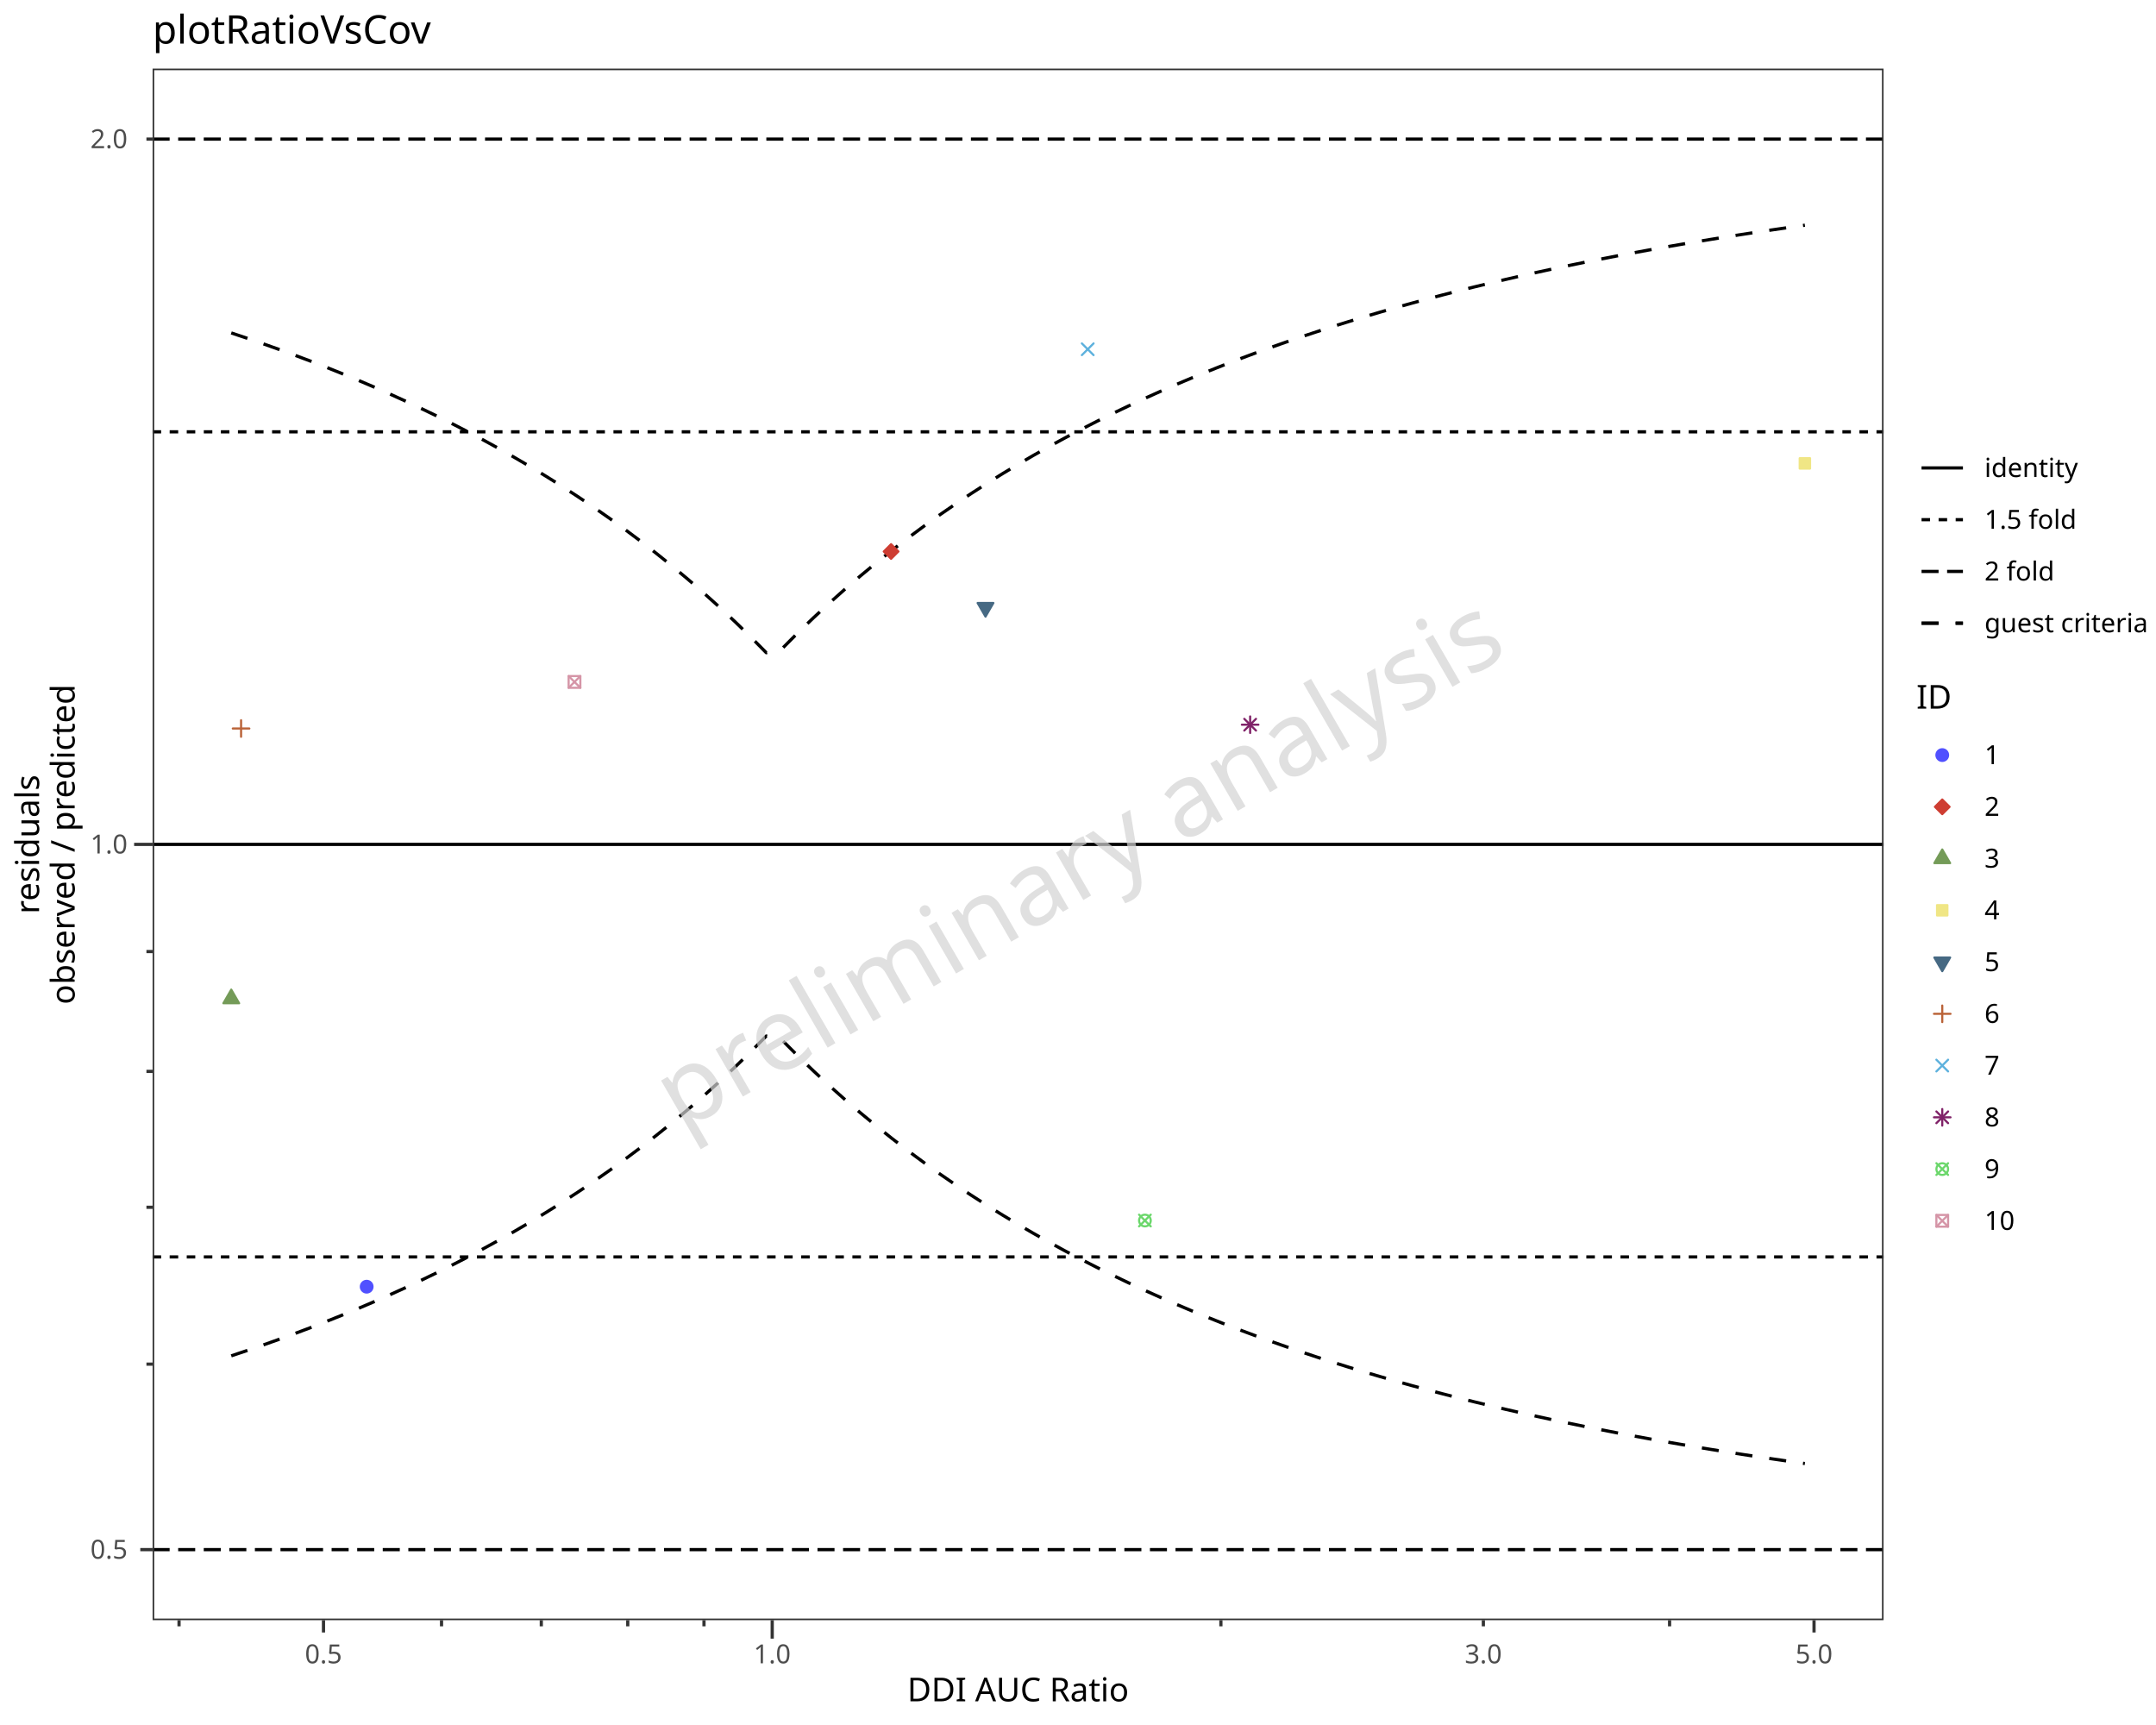
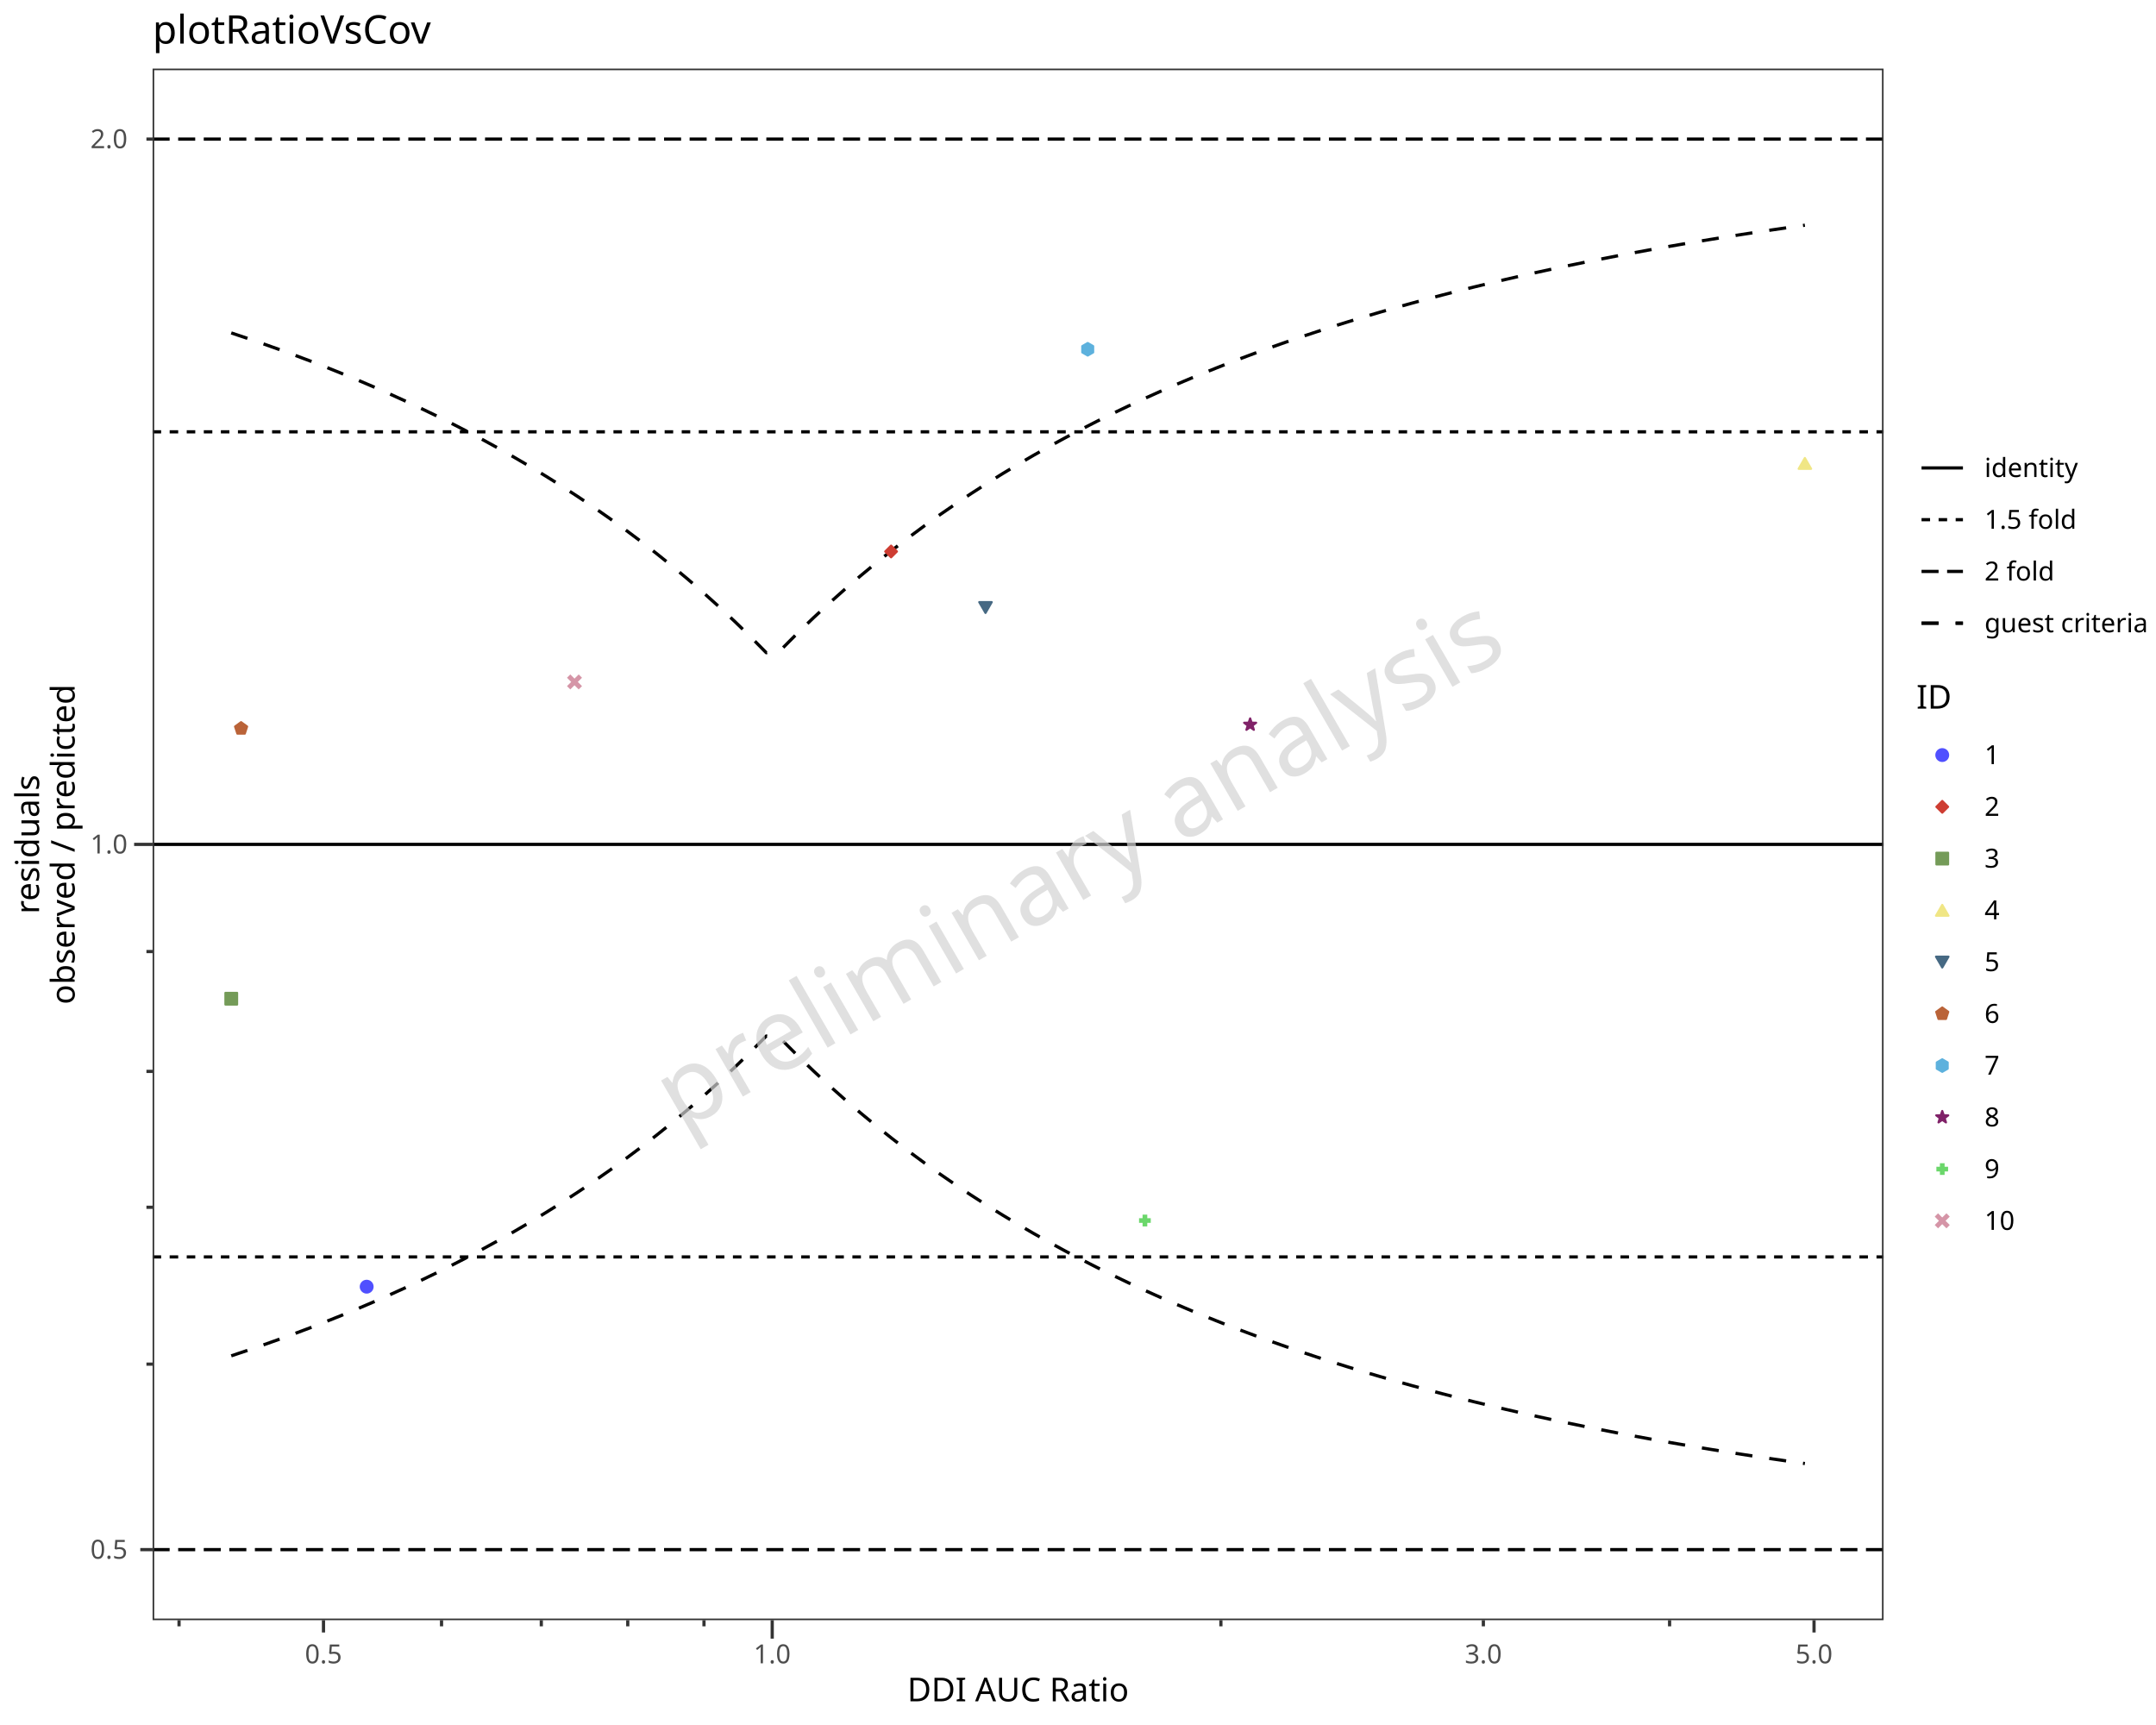
<svg xmlns="http://www.w3.org/2000/svg" class="svglite" data-engine-version="2.0" width="720.00pt" height="576.00pt" viewBox="0 0 720.00 576.00">
  <defs>
    <style type="text/css">
    .svglite line, .svglite polyline, .svglite polygon, .svglite path, .svglite rect, .svglite circle {
      fill: none;
      stroke: #000000;
      stroke-linecap: round;
      stroke-linejoin: round;
      stroke-miterlimit: 10.00;
    }
  </style>
  </defs>
  <rect width="100%" height="100%" style="stroke: none; fill: #FFFFFF;" />
  <defs>
    <clipPath id="cpMC4wMHw3MjAuMDB8MC4wMHw1NzYuMDA=">
      <rect x="0.00" y="0.00" width="720.00" height="576.00" />
    </clipPath>
  </defs>
  <g clip-path="url(#cpMC4wMHw3MjAuMDB8MC4wMHw1NzYuMDA=)">
    <rect x="0.00" y="0.00" width="720.00" height="576.00" style="stroke-width: 1.07; stroke: #FFFFFF; fill: #FFFFFF;" />
  </g>
  <defs>
    <clipPath id="cpNTAuOTZ8NjI5LjAyfDIyLjkwfDU0MC45OQ==">
      <rect x="50.96" y="22.90" width="578.06" height="518.09" />
    </clipPath>
  </defs>
  <g clip-path="url(#cpNTAuOTZ8NjI5LjAyfDIyLjkwfDU0MC45OQ==)">
    <rect x="50.96" y="22.90" width="578.06" height="518.09" style="stroke-width: 1.07; stroke: none; fill: #FFFFFF;" />
    <line x1="50.96" y1="281.95" x2="629.02" y2="281.95" style="stroke-width: 1.07; stroke-linecap: butt;" />
    <line x1="50.96" y1="144.19" x2="629.02" y2="144.19" style="stroke-width: 1.07; stroke-dasharray: 2.85,2.85; stroke-linecap: butt;" />
    <line x1="50.96" y1="419.70" x2="629.02" y2="419.70" style="stroke-width: 1.07; stroke-dasharray: 2.85,2.85; stroke-linecap: butt;" />
    <line x1="50.96" y1="46.45" x2="629.02" y2="46.45" style="stroke-width: 1.07; stroke-dasharray: 5.69,2.85; stroke-linecap: butt;" />
    <line x1="50.96" y1="517.44" x2="629.02" y2="517.44" style="stroke-width: 1.07; stroke-dasharray: 5.69,2.85; stroke-linecap: butt;" />
    <polyline points="77.23,452.73 82.49,450.97 87.74,449.16 93.00,447.29 98.25,445.37 103.51,443.39 108.76,441.34 114.02,439.24 119.27,437.07 124.53,434.83 129.78,432.52 135.04,430.14 140.29,427.68 145.55,425.14 150.80,422.52 156.06,419.82 161.31,417.02 166.57,414.13 171.82,411.15 177.08,408.06 182.33,404.87 187.59,401.57 192.84,398.16 198.10,394.63 203.35,390.96 208.61,387.17 213.86,383.24 219.12,379.17 224.37,374.94 229.63,370.56 234.88,366.01 240.14,361.28 245.39,356.37 250.65,351.26 255.90,345.94 261.16,347.29 266.41,352.55 271.67,357.61 276.92,362.48 282.18,367.16 287.43,371.67 292.69,376.01 297.95,380.20 303.20,384.24 308.46,388.13 313.71,391.89 318.97,395.52 324.22,399.02 329.48,402.41 334.73,405.68 339.99,408.84 345.24,411.90 350.50,414.86 355.75,417.73 361.01,420.50 366.26,423.18 371.52,425.78 376.77,428.30 382.03,430.74 387.28,433.10 392.54,435.39 397.79,437.62 403.05,439.77 408.30,441.86 413.56,443.89 418.81,445.85 424.07,447.76 429.32,449.61 434.58,451.41 439.83,453.16 445.09,454.85 450.34,456.50 455.60,458.10 460.85,459.65 466.11,461.16 471.36,462.63 476.62,464.05 481.87,465.44 487.13,466.79 492.38,468.10 497.64,469.37 502.89,470.61 508.15,471.81 513.40,472.98 518.66,474.12 523.91,475.23 529.17,476.31 534.42,477.36 539.68,478.38 544.93,479.37 550.19,480.33 555.44,481.28 560.70,482.19 565.96,483.08 571.21,483.95 576.47,484.79 581.72,485.62 586.98,486.42 592.23,487.19 597.49,487.95 602.74,488.69 " style="stroke-width: 1.07; stroke-dasharray: 5.69,5.69; stroke-linecap: butt;" />
    <polyline points="77.23,111.17 82.49,112.93 87.74,114.74 93.00,116.61 98.25,118.53 103.51,120.51 108.76,122.55 114.02,124.66 119.27,126.83 124.53,129.07 129.78,131.38 135.04,133.76 140.29,136.22 145.55,138.75 150.80,141.37 156.06,144.08 161.31,146.87 166.57,149.76 171.82,152.75 177.08,155.83 182.33,159.02 187.59,162.32 192.84,165.74 198.10,169.27 203.35,172.93 208.61,176.72 213.86,180.65 219.12,184.73 224.37,188.95 229.63,193.34 234.88,197.89 240.14,202.62 245.39,207.53 250.65,212.64 255.90,217.95 261.16,216.61 266.41,211.34 271.67,206.28 276.92,201.42 282.18,196.73 287.43,192.23 292.69,187.88 297.95,183.69 303.20,179.66 308.46,175.76 313.71,172.00 318.97,168.38 324.22,164.87 329.48,161.49 334.73,158.21 339.99,155.05 345.24,151.99 350.50,149.03 355.75,146.17 361.01,143.40 366.26,140.71 371.52,138.11 376.77,135.60 382.03,133.16 387.28,130.79 392.54,128.50 397.79,126.28 403.05,124.13 408.30,122.04 413.56,120.01 418.81,118.04 424.07,116.13 429.32,114.28 434.58,112.48 439.83,110.74 445.09,109.04 450.34,107.40 455.60,105.80 460.85,104.24 466.11,102.73 471.36,101.27 476.62,99.84 481.87,98.46 487.13,97.11 492.38,95.80 497.64,94.53 502.89,93.29 508.15,92.08 513.40,90.91 518.66,89.77 523.91,88.67 529.17,87.59 534.42,86.54 539.68,85.52 544.93,84.53 550.19,83.56 555.44,82.62 560.70,81.71 565.96,80.81 571.21,79.95 576.47,79.10 581.72,78.28 586.98,77.48 592.23,76.70 597.49,75.94 602.74,75.20 " style="stroke-width: 1.07; stroke-dasharray: 5.69,5.69; stroke-linecap: butt;" />
-     <circle cx="122.45" cy="429.64" r="1.95" style="stroke-width: 0.71; stroke: #5050FF; fill: #5050FF;" />
-     <polygon points="297.58,186.60 300.03,184.15 297.58,181.70 295.13,184.15 " style="stroke-width: 0.71; stroke: #CE3D32; fill: #CE3D32;" />
-     <polygon points="77.23,330.44 79.86,335.00 74.60,335.00 " style="stroke-width: 0.71; stroke: #749B58; fill: #749B58;" />
-     <rect x="601.01" y="153.00" width="3.46" height="3.46" style="stroke-width: 0.71; stroke: #F0E685; fill: #F0E685;" />
-     <polygon points="329.11,205.90 331.74,201.34 326.48,201.34 " style="stroke-width: 0.71; stroke: #466983; fill: #466983;" />
-     <line x1="77.74" y1="243.26" x2="83.27" y2="243.26" style="stroke-width: 0.71; stroke: #BA6338;" />
-     <line x1="80.51" y1="246.02" x2="80.51" y2="240.49" style="stroke-width: 0.71; stroke: #BA6338;" />
-     <line x1="361.29" y1="118.58" x2="365.20" y2="114.67" style="stroke-width: 0.71; stroke: #5DB1DD;" />
-     <line x1="361.29" y1="114.67" x2="365.20" y2="118.58" style="stroke-width: 0.71; stroke: #5DB1DD;" />
-     <line x1="415.53" y1="243.94" x2="419.44" y2="240.03" style="stroke-width: 0.71; stroke: #802268;" />
-     <line x1="415.53" y1="240.03" x2="419.44" y2="243.94" style="stroke-width: 0.71; stroke: #802268;" />
-     <line x1="414.72" y1="241.99" x2="420.25" y2="241.99" style="stroke-width: 0.71; stroke: #802268;" />
-     <line x1="417.49" y1="244.75" x2="417.49" y2="239.22" style="stroke-width: 0.71; stroke: #802268;" />
-     <circle cx="382.35" cy="407.55" r="1.95" style="stroke-width: 0.71; stroke: #6BD76B;" />
-     <line x1="380.39" y1="409.50" x2="384.30" y2="405.59" style="stroke-width: 0.71; stroke: #6BD76B;" />
-     <line x1="380.39" y1="405.59" x2="384.30" y2="409.50" style="stroke-width: 0.71; stroke: #6BD76B;" />
-     <rect x="189.90" y="225.75" width="3.91" height="3.91" style="stroke-width: 0.71; stroke: #D595A7;" />
-     <line x1="189.90" y1="229.66" x2="193.81" y2="225.75" style="stroke-width: 0.71; stroke: #D595A7;" />
-     <line x1="189.90" y1="225.75" x2="193.81" y2="229.66" style="stroke-width: 0.71; stroke: #D595A7;" />
+     <polygon points="124.41,429.64 124.40,429.45 124.37,429.26 124.32,429.07 124.26,428.89 124.18,428.72 124.08,428.55 123.96,428.40 123.83,428.25 123.69,428.13 123.54,428.01 123.37,427.91 123.20,427.83 123.02,427.77 122.83,427.72 122.64,427.69 122.45,427.68 122.26,427.69 122.07,427.72 121.88,427.77 121.70,427.83 121.53,427.91 121.36,428.01 121.21,428.13 121.07,428.25 120.94,428.40 120.82,428.55 120.73,428.72 120.64,428.89 120.58,429.07 120.53,429.26 120.50,429.45 120.49,429.64 120.50,429.83 120.53,430.02 120.58,430.21 120.64,430.39 120.73,430.56 120.82,430.72 120.94,430.88 121.07,431.02 121.21,431.15 121.36,431.26 121.53,431.36 121.70,431.44 121.88,431.51 122.07,431.56 122.26,431.58 122.45,431.59 122.64,431.58 122.83,431.56 123.02,431.51 123.20,431.44 123.37,431.36 123.54,431.26 123.69,431.15 123.83,431.02 123.96,430.88 124.08,430.72 124.18,430.56 124.26,430.39 124.32,430.21 124.37,430.02 124.40,429.83 " style="stroke-width: 0.71; stroke: #5050FF; fill: #5050FF;" />
+     <polygon points="299.53,184.15 297.58,182.19 295.62,184.15 297.58,186.10 " style="stroke-width: 0.71; stroke: #CE3D32; fill: #CE3D32;" />
+     <polygon points="79.18,331.53 75.28,331.53 75.28,335.43 79.18,335.43 " style="stroke-width: 0.71; stroke: #749B58; fill: #749B58;" />
+     <polygon points="602.74,152.93 600.66,156.54 604.82,156.54 " style="stroke-width: 0.71; stroke: #F0E685; fill: #F0E685;" />
+     <polygon points="329.11,204.67 331.19,201.06 327.02,201.06 " style="stroke-width: 0.71; stroke: #466983; fill: #466983;" />
+     <polygon points="80.51,241.14 78.50,242.60 79.27,244.96 81.75,244.96 82.52,242.60 " style="stroke-width: 0.71; stroke: #BA6338; fill: #BA6338;" />
+     <polygon points="363.25,114.53 361.43,115.58 361.43,117.67 363.25,118.72 365.06,117.67 365.06,115.58 " style="stroke-width: 0.71; stroke: #5DB1DD; fill: #5DB1DD;" />
+     <polygon points="417.49,239.88 416.99,241.31 415.48,241.34 416.68,242.25 416.24,243.70 417.49,242.83 418.73,243.70 418.29,242.25 419.49,241.34 417.98,241.31 " style="stroke-width: 0.71; stroke: #802268; fill: #802268;" />
+     <line x1="380.39" y1="407.55" x2="384.30" y2="407.55" style="stroke-width: 1.57; stroke: #6BD76B; stroke-linecap: butt;" />
+     <line x1="382.35" y1="409.51" x2="382.35" y2="405.59" style="stroke-width: 1.57; stroke: #6BD76B; stroke-linecap: butt;" />
+     <line x1="189.90" y1="229.66" x2="193.81" y2="225.75" style="stroke-width: 1.57; stroke: #D595A7; stroke-linecap: butt;" />
+     <line x1="189.90" y1="225.75" x2="193.81" y2="229.66" style="stroke-width: 1.57; stroke: #D595A7; stroke-linecap: butt;" />
    <rect x="50.96" y="22.90" width="578.06" height="518.09" style="stroke-width: 1.07; stroke: #333333;" />
  </g>
  <g clip-path="url(#cpMC4wMHw3MjAuMDB8MC4wMHw1NzYuMDA=)">
    <text x="42.60" y="520.47" text-anchor="end" style="font-size: 8.80px; fill: #4D4D4D; font-family: sans;" textLength="12.23px" lengthAdjust="spacingAndGlyphs">0.5</text>
    <text x="42.60" y="284.98" text-anchor="end" style="font-size: 8.80px; fill: #4D4D4D; font-family: sans;" textLength="12.23px" lengthAdjust="spacingAndGlyphs">1.0</text>
    <text x="42.60" y="49.48" text-anchor="end" style="font-size: 8.80px; fill: #4D4D4D; font-family: sans;" textLength="12.23px" lengthAdjust="spacingAndGlyphs">2.0</text>
    <polyline points="44.79,281.95 50.96,281.95 " style="stroke-width: 1.07; stroke: #333333; stroke-linecap: butt;" />
    <polyline points="46.85,517.44 50.96,517.44 " style="stroke-width: 1.07; stroke: #333333; stroke-linecap: butt;" />
    <polyline points="48.90,455.50 50.96,455.50 " style="stroke-width: 1.07; stroke: #333333; stroke-linecap: butt;" />
    <polyline points="48.90,403.13 50.96,403.13 " style="stroke-width: 1.07; stroke: #333333; stroke-linecap: butt;" />
    <polyline points="48.90,357.76 50.96,357.76 " style="stroke-width: 1.07; stroke: #333333; stroke-linecap: butt;" />
    <polyline points="48.90,317.74 50.96,317.74 " style="stroke-width: 1.07; stroke: #333333; stroke-linecap: butt;" />
    <polyline points="48.90,46.45 50.96,46.45 " style="stroke-width: 1.07; stroke: #333333; stroke-linecap: butt;" />
    <polyline points="257.88,547.16 257.88,540.99 " style="stroke-width: 1.07; stroke: #333333; stroke-linecap: butt;" />
    <polyline points="108.03,545.10 108.03,540.99 " style="stroke-width: 1.07; stroke: #333333; stroke-linecap: butt;" />
    <polyline points="605.80,545.10 605.80,540.99 " style="stroke-width: 1.07; stroke: #333333; stroke-linecap: butt;" />
    <polyline points="59.79,543.05 59.79,540.99 " style="stroke-width: 1.07; stroke: #333333; stroke-linecap: butt;" />
    <polyline points="147.45,543.05 147.45,540.99 " style="stroke-width: 1.07; stroke: #333333; stroke-linecap: butt;" />
    <polyline points="180.77,543.05 180.77,540.99 " style="stroke-width: 1.07; stroke: #333333; stroke-linecap: butt;" />
    <polyline points="209.64,543.05 209.64,540.99 " style="stroke-width: 1.07; stroke: #333333; stroke-linecap: butt;" />
    <polyline points="235.10,543.05 235.10,540.99 " style="stroke-width: 1.07; stroke: #333333; stroke-linecap: butt;" />
    <polyline points="407.72,543.05 407.72,540.99 " style="stroke-width: 1.07; stroke: #333333; stroke-linecap: butt;" />
    <polyline points="495.37,543.05 495.37,540.99 " style="stroke-width: 1.07; stroke: #333333; stroke-linecap: butt;" />
    <polyline points="557.56,543.05 557.56,540.99 " style="stroke-width: 1.07; stroke: #333333; stroke-linecap: butt;" />
    <text x="108.03" y="555.40" text-anchor="middle" style="font-size: 8.80px; fill: #4D4D4D; font-family: sans;" textLength="12.23px" lengthAdjust="spacingAndGlyphs">0.5</text>
    <text x="257.88" y="555.40" text-anchor="middle" style="font-size: 8.80px; fill: #4D4D4D; font-family: sans;" textLength="12.23px" lengthAdjust="spacingAndGlyphs">1.0</text>
    <text x="495.37" y="555.40" text-anchor="middle" style="font-size: 8.80px; fill: #4D4D4D; font-family: sans;" textLength="12.23px" lengthAdjust="spacingAndGlyphs">3.0</text>
    <text x="605.80" y="555.40" text-anchor="middle" style="font-size: 8.80px; fill: #4D4D4D; font-family: sans;" textLength="12.23px" lengthAdjust="spacingAndGlyphs">5.0</text>
    <text x="339.99" y="568.10" text-anchor="middle" style="font-size: 11.00px; font-family: sans;" textLength="73.97px" lengthAdjust="spacingAndGlyphs">DDI AUC Ratio</text>
    <text transform="translate(13.05,281.95) rotate(-90)" text-anchor="middle" style="font-size: 11.00px; font-family: sans;" textLength="44.03px" lengthAdjust="spacingAndGlyphs">residuals</text>
    <text transform="translate(24.93,281.95) rotate(-90)" text-anchor="middle" style="font-size: 11.00px; font-family: sans;" textLength="99.69px" lengthAdjust="spacingAndGlyphs">observed / predicted</text>
    <rect x="639.98" y="147.61" width="74.55" height="69.12" style="stroke-width: 1.07; stroke: none; fill: #FFFFFF;" />
    <rect x="639.98" y="147.61" width="17.28" height="17.28" style="stroke-width: 1.07; stroke: none; fill: #FFFFFF;" />
    <line x1="641.70" y1="156.25" x2="655.53" y2="156.25" style="stroke-width: 1.07; stroke-linecap: butt;" />
    <rect x="639.98" y="164.89" width="17.28" height="17.28" style="stroke-width: 1.07; stroke: none; fill: #FFFFFF;" />
    <line x1="641.70" y1="173.53" x2="655.53" y2="173.53" style="stroke-width: 1.07; stroke-dasharray: 2.85,2.85; stroke-linecap: butt;" />
    <rect x="639.98" y="182.17" width="17.28" height="17.28" style="stroke-width: 1.07; stroke: none; fill: #FFFFFF;" />
    <line x1="641.70" y1="190.81" x2="655.53" y2="190.81" style="stroke-width: 1.07; stroke-dasharray: 5.69,2.85; stroke-linecap: butt;" />
    <rect x="639.98" y="199.45" width="17.28" height="17.28" style="stroke-width: 1.07; stroke: none; fill: #FFFFFF;" />
    <line x1="641.70" y1="208.09" x2="655.53" y2="208.09" style="stroke-width: 1.07; stroke-dasharray: 5.69,5.69; stroke-linecap: butt;" />
    <line x1="641.70" y1="208.09" x2="655.53" y2="208.09" style="stroke-width: 1.07; stroke-dasharray: 5.69,5.69; stroke-linecap: butt;" />
    <text x="662.73" y="159.28" style="font-size: 8.80px; font-family: sans;" textLength="27.88px" lengthAdjust="spacingAndGlyphs">identity</text>
    <text x="662.73" y="176.56" style="font-size: 8.80px; font-family: sans;" textLength="28.87px" lengthAdjust="spacingAndGlyphs">1.5 fold</text>
    <text x="662.73" y="193.84" style="font-size: 8.80px; font-family: sans;" textLength="21.53px" lengthAdjust="spacingAndGlyphs">2 fold</text>
    <text x="662.73" y="211.12" style="font-size: 8.80px; font-family: sans;" textLength="50.38px" lengthAdjust="spacingAndGlyphs">guest criteria</text>
    <rect x="639.98" y="227.69" width="32.77" height="188.60" style="stroke-width: 1.07; stroke: none; fill: #FFFFFF;" />
    <text x="639.98" y="236.63" style="font-size: 11.00px; font-family: sans;" textLength="11.00px" lengthAdjust="spacingAndGlyphs">ID</text>
    <rect x="639.98" y="243.49" width="17.28" height="17.28" style="stroke-width: 1.07; stroke: none; fill: #FFFFFF;" />
-     <circle cx="648.62" cy="252.13" r="1.95" style="stroke-width: 0.71; stroke: #5050FF; fill: #5050FF;" />
+     <polygon points="650.57,252.13 650.56,251.93 650.53,251.74 650.49,251.56 650.42,251.38 650.34,251.20 650.24,251.04 650.13,250.89 650.00,250.74 649.86,250.61 649.70,250.50 649.54,250.40 649.36,250.32 649.18,250.25 649.00,250.21 648.81,250.18 648.62,250.17 648.42,250.18 648.23,250.21 648.05,250.25 647.87,250.32 647.69,250.40 647.53,250.50 647.37,250.61 647.23,250.74 647.10,250.89 646.99,251.04 646.89,251.20 646.81,251.38 646.74,251.56 646.70,251.74 646.67,251.93 646.66,252.13 646.67,252.32 646.70,252.51 646.74,252.69 646.81,252.87 646.89,253.05 646.99,253.21 647.10,253.37 647.23,253.51 647.37,253.64 647.53,253.75 647.69,253.85 647.87,253.93 648.05,254.00 648.23,254.04 648.42,254.07 648.62,254.08 648.81,254.07 649.00,254.04 649.18,254.00 649.36,253.93 649.54,253.85 649.70,253.75 649.86,253.64 650.00,253.51 650.13,253.37 650.24,253.21 650.34,253.05 650.42,252.87 650.49,252.69 650.53,252.51 650.56,252.32 " style="stroke-width: 0.71; stroke: #5050FF; fill: #5050FF;" />
    <rect x="639.98" y="260.77" width="17.28" height="17.28" style="stroke-width: 1.07; stroke: none; fill: #FFFFFF;" />
-     <polygon points="648.62,271.86 651.07,269.41 648.62,266.96 646.17,269.41 " style="stroke-width: 0.71; stroke: #CE3D32; fill: #CE3D32;" />
+     <polygon points="650.57,269.41 648.62,267.45 646.66,269.41 648.62,271.36 " style="stroke-width: 0.71; stroke: #CE3D32; fill: #CE3D32;" />
    <rect x="639.98" y="278.05" width="17.28" height="17.28" style="stroke-width: 1.07; stroke: none; fill: #FFFFFF;" />
-     <polygon points="648.62,283.65 651.25,288.21 645.98,288.21 " style="stroke-width: 0.71; stroke: #749B58; fill: #749B58;" />
+     <polygon points="650.57,284.74 646.67,284.74 646.67,288.64 650.57,288.64 " style="stroke-width: 0.71; stroke: #749B58; fill: #749B58;" />
    <rect x="639.98" y="295.33" width="17.28" height="17.28" style="stroke-width: 1.07; stroke: none; fill: #FFFFFF;" />
-     <rect x="646.88" y="302.23" width="3.46" height="3.46" style="stroke-width: 0.71; stroke: #F0E685; fill: #F0E685;" />
+     <polygon points="648.62,302.16 646.53,305.77 650.70,305.77 " style="stroke-width: 0.71; stroke: #F0E685; fill: #F0E685;" />
    <rect x="639.98" y="312.61" width="17.28" height="17.28" style="stroke-width: 1.07; stroke: none; fill: #FFFFFF;" />
-     <polygon points="648.62,324.29 651.25,319.73 645.98,319.73 " style="stroke-width: 0.71; stroke: #466983; fill: #466983;" />
+     <polygon points="648.62,323.05 650.70,319.44 646.53,319.44 " style="stroke-width: 0.71; stroke: #466983; fill: #466983;" />
    <rect x="639.98" y="329.89" width="17.28" height="17.28" style="stroke-width: 1.07; stroke: none; fill: #FFFFFF;" />
-     <line x1="645.85" y1="338.53" x2="651.38" y2="338.53" style="stroke-width: 0.71; stroke: #BA6338;" />
-     <line x1="648.62" y1="341.29" x2="648.62" y2="335.76" style="stroke-width: 0.71; stroke: #BA6338;" />
+     <polygon points="648.62,336.41 646.61,337.87 647.37,340.23 649.86,340.23 650.62,337.87 " style="stroke-width: 0.71; stroke: #BA6338; fill: #BA6338;" />
    <rect x="639.98" y="347.17" width="17.28" height="17.28" style="stroke-width: 1.07; stroke: none; fill: #FFFFFF;" />
-     <line x1="646.66" y1="357.76" x2="650.57" y2="353.85" style="stroke-width: 0.71; stroke: #5DB1DD;" />
-     <line x1="646.66" y1="353.85" x2="650.57" y2="357.76" style="stroke-width: 0.71; stroke: #5DB1DD;" />
+     <polygon points="648.62,353.71 646.80,354.76 646.80,356.85 648.62,357.90 650.43,356.85 650.43,354.76 " style="stroke-width: 0.71; stroke: #5DB1DD; fill: #5DB1DD;" />
    <rect x="639.98" y="364.45" width="17.28" height="17.28" style="stroke-width: 1.07; stroke: none; fill: #FFFFFF;" />
-     <line x1="646.66" y1="375.04" x2="650.57" y2="371.13" style="stroke-width: 0.71; stroke: #802268;" />
-     <line x1="646.66" y1="371.13" x2="650.57" y2="375.04" style="stroke-width: 0.71; stroke: #802268;" />
-     <line x1="645.85" y1="373.09" x2="651.38" y2="373.09" style="stroke-width: 0.71; stroke: #802268;" />
-     <line x1="648.62" y1="375.85" x2="648.62" y2="370.32" style="stroke-width: 0.71; stroke: #802268;" />
+     <polygon points="648.62,370.97 648.12,372.40 646.61,372.43 647.81,373.35 647.37,374.79 648.62,373.93 649.86,374.79 649.42,373.35 650.62,372.43 649.11,372.40 " style="stroke-width: 0.71; stroke: #802268; fill: #802268;" />
    <rect x="639.98" y="381.73" width="17.28" height="17.28" style="stroke-width: 1.07; stroke: none; fill: #FFFFFF;" />
-     <circle cx="648.62" cy="390.37" r="1.95" style="stroke-width: 0.71; stroke: #6BD76B;" />
-     <line x1="646.66" y1="392.32" x2="650.57" y2="388.41" style="stroke-width: 0.71; stroke: #6BD76B;" />
-     <line x1="646.66" y1="388.41" x2="650.57" y2="392.32" style="stroke-width: 0.71; stroke: #6BD76B;" />
+     <line x1="646.66" y1="390.37" x2="650.57" y2="390.37" style="stroke-width: 1.57; stroke: #6BD76B; stroke-linecap: butt;" />
+     <line x1="648.62" y1="392.32" x2="648.62" y2="388.41" style="stroke-width: 1.57; stroke: #6BD76B; stroke-linecap: butt;" />
    <rect x="639.98" y="399.01" width="17.28" height="17.28" style="stroke-width: 1.07; stroke: none; fill: #FFFFFF;" />
-     <rect x="646.66" y="405.69" width="3.91" height="3.91" style="stroke-width: 0.71; stroke: #D595A7;" />
-     <line x1="646.66" y1="409.60" x2="650.57" y2="405.69" style="stroke-width: 0.71; stroke: #D595A7;" />
-     <line x1="646.66" y1="405.69" x2="650.57" y2="409.60" style="stroke-width: 0.71; stroke: #D595A7;" />
+     <line x1="646.66" y1="409.60" x2="650.57" y2="405.69" style="stroke-width: 1.57; stroke: #D595A7; stroke-linecap: butt;" />
+     <line x1="646.66" y1="405.69" x2="650.57" y2="409.60" style="stroke-width: 1.57; stroke: #D595A7; stroke-linecap: butt;" />
    <text x="662.73" y="255.15" style="font-size: 8.80px; font-family: sans;" textLength="4.89px" lengthAdjust="spacingAndGlyphs">1</text>
    <text x="662.73" y="272.43" style="font-size: 8.80px; font-family: sans;" textLength="4.89px" lengthAdjust="spacingAndGlyphs">2</text>
    <text x="662.73" y="289.71" style="font-size: 8.80px; font-family: sans;" textLength="4.89px" lengthAdjust="spacingAndGlyphs">3</text>
    <text x="662.73" y="306.99" style="font-size: 8.80px; font-family: sans;" textLength="4.89px" lengthAdjust="spacingAndGlyphs">4</text>
    <text x="662.73" y="324.27" style="font-size: 8.80px; font-family: sans;" textLength="4.89px" lengthAdjust="spacingAndGlyphs">5</text>
    <text x="662.73" y="341.55" style="font-size: 8.80px; font-family: sans;" textLength="4.89px" lengthAdjust="spacingAndGlyphs">6</text>
    <text x="662.73" y="358.83" style="font-size: 8.80px; font-family: sans;" textLength="4.89px" lengthAdjust="spacingAndGlyphs">7</text>
    <text x="662.73" y="376.11" style="font-size: 8.80px; font-family: sans;" textLength="4.89px" lengthAdjust="spacingAndGlyphs">8</text>
    <text x="662.73" y="393.39" style="font-size: 8.80px; font-family: sans;" textLength="4.89px" lengthAdjust="spacingAndGlyphs">9</text>
    <text x="662.73" y="410.67" style="font-size: 8.80px; font-family: sans;" textLength="9.79px" lengthAdjust="spacingAndGlyphs">10</text>
    <text x="50.96" y="14.56" style="font-size: 13.20px; font-family: sans;" textLength="90.99px" lengthAdjust="spacingAndGlyphs">plotRatioVsCov</text>
    <text transform="translate(365.87,298.17) rotate(-30)" text-anchor="middle" style="font-size: 34.14px; fill: #D3D3D3; fill-opacity: 0.70; font-family: sans;" textLength="299.85px" lengthAdjust="spacingAndGlyphs">preliminary analysis</text>
  </g>
</svg>
